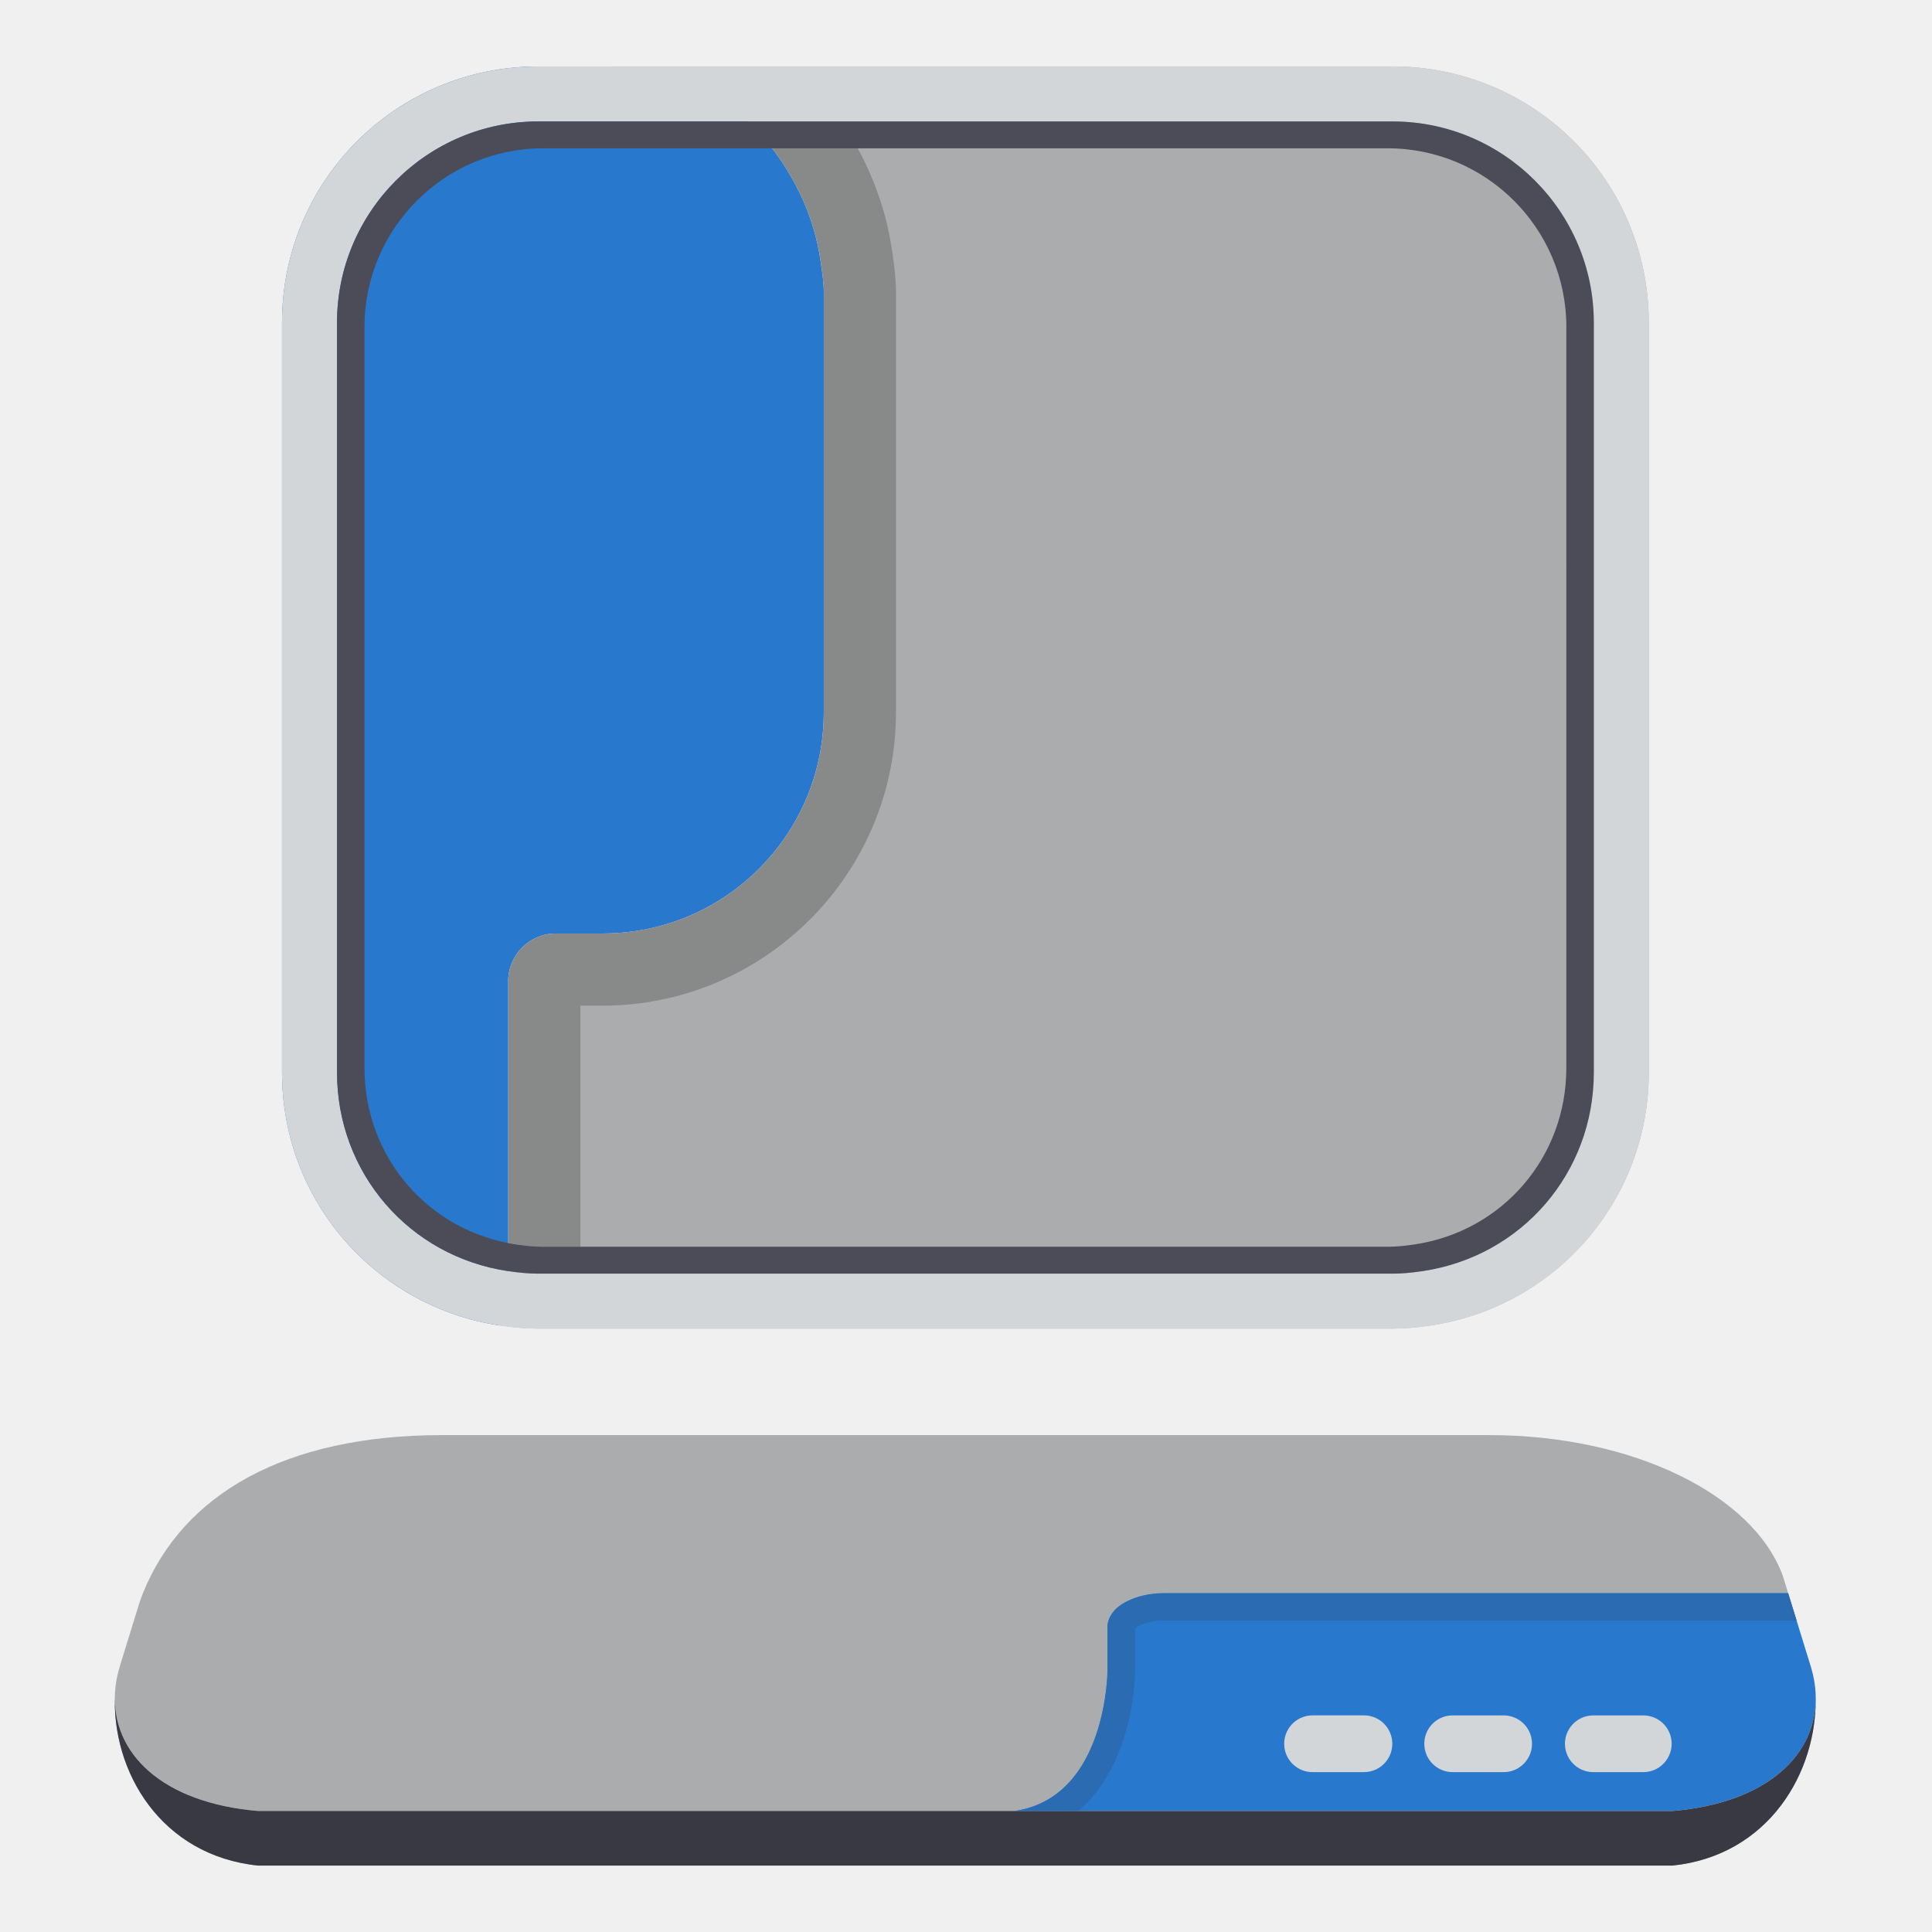
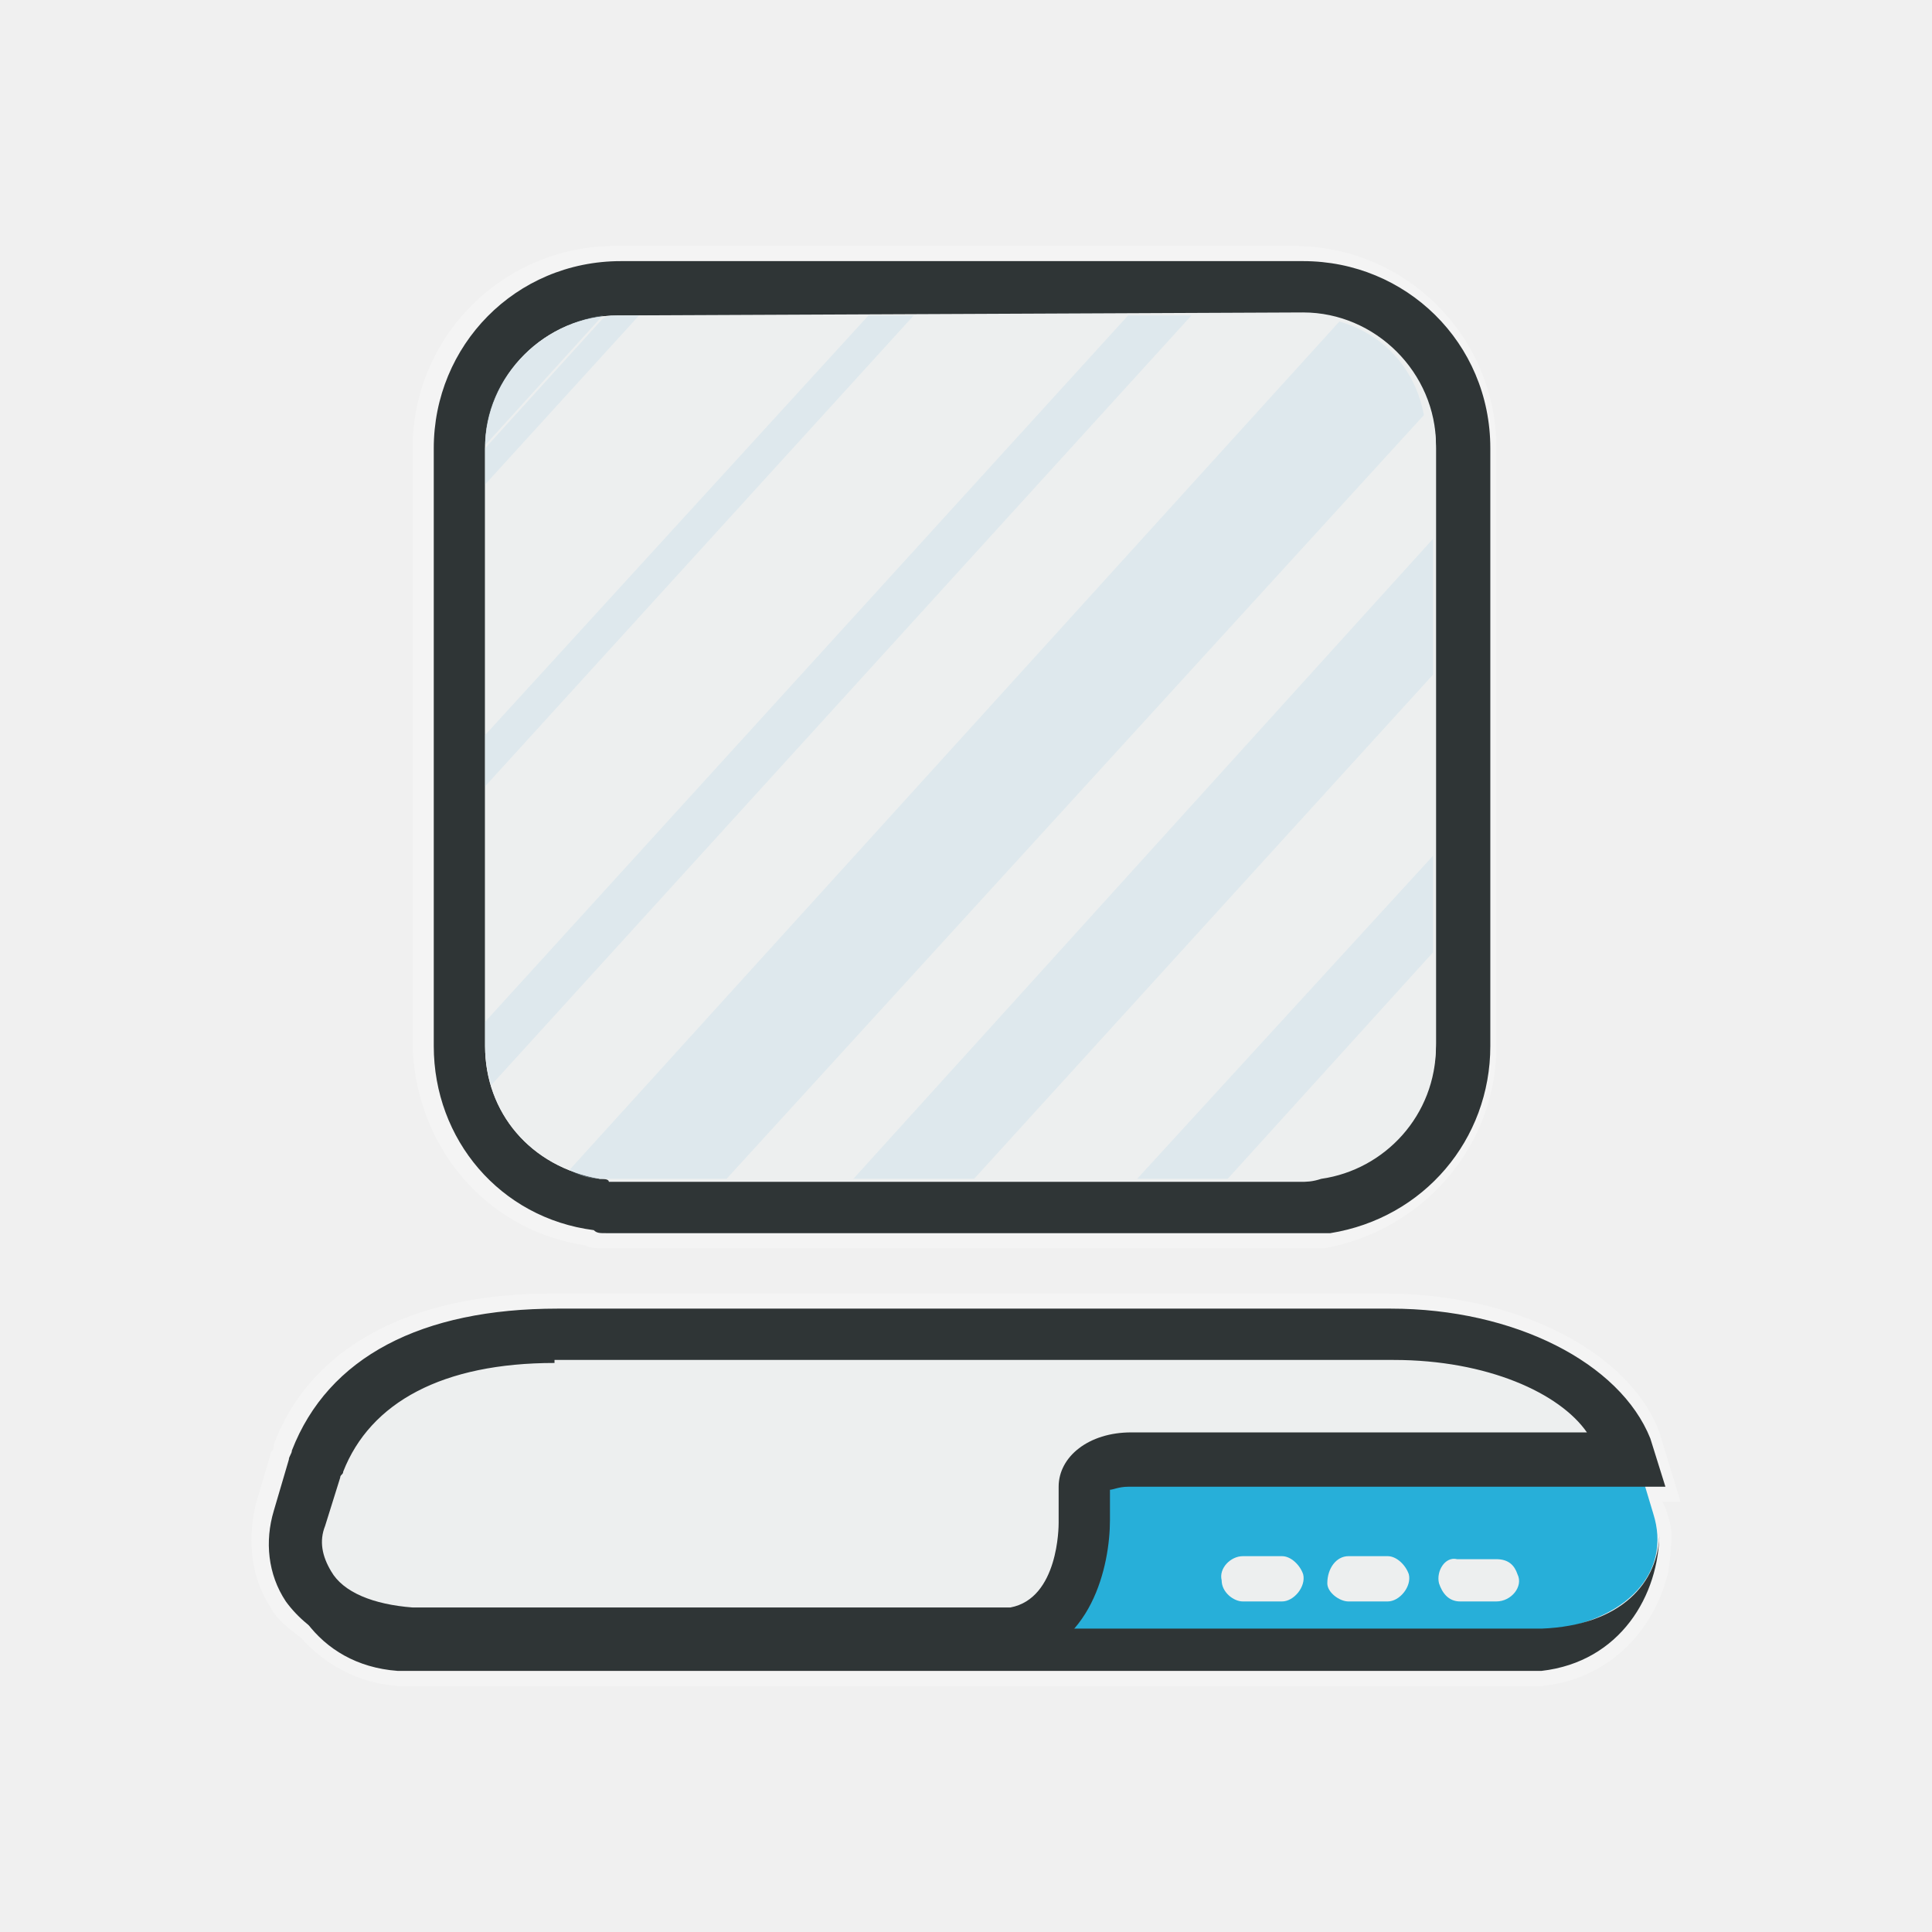
- <svg xmlns="http://www.w3.org/2000/svg" id="Layer_1" viewBox="0 0 64 64">
-   <defs>
-     <style>.cls-1{fill:#9ca4a4;}.cls-2{fill:#aaacad;}.cls-3{fill:#d3d6d9;}.cls-4{fill:#2a6bb2;}.cls-5{fill:#2878ce;}.cls-6{fill:#393944;}.cls-7{fill:#4b4c58;}.cls-8{isolation:isolate;opacity:.2;}</style>
+ <svg xmlns="http://www.w3.org/2000/svg" id="Layer_1" viewBox="0 0 64 64" version="1.1">
+   <defs id="defs1">
+     <style id="style1">.cls-1{fill:#9ca4a4;}.cls-2{fill:#aaacad;}.cls-3{fill:#d3d6d9;}.cls-4{fill:#2a6bb2;}.cls-5{fill:#2878ce;}.cls-6{fill:#393944;}.cls-7{fill:#4b4c58;}.cls-8{isolation:isolate;opacity:.2;}</style>
  </defs>
-   <path class="cls-5" d="M16.836,32.502c0-.872,.706-1.578,1.578-1.578h1.578c4.035-.015,7.297-3.29,7.297-7.325V9.672c0-.336-.054-.659-.099-.984-.219-1.58-.926-3.032-2.071-4.341-1.272-1.272-2.884-2.034-4.826-2.146h-2.463c-4.7,0-8.488,3.788-8.488,8.489v24.835c0,4.269,3.128,7.775,7.223,8.385,.186-.432,.272-.901,.272-1.375v-10.031Z" />
-   <path class="cls-2" d="M46.13,2.2H20.293c1.942,.113,3.554,.874,4.826,2.146,1.145,1.309,1.852,2.761,2.071,4.341,.045,.325,.099,.648,.099,.984v13.927c0,4.035-3.263,7.31-7.297,7.325h-1.578c-.871,0-1.578,.706-1.578,1.578v10.031c0,.475-.086,.944-.272,1.375,.414,.062,.834,.104,1.265,.104h28.3c.431,0,.852-.042,1.266-.104,4.095-.609,7.223-4.116,7.223-8.385V10.689c0-4.7-3.788-8.489-8.489-8.489Z" />
-   <path class="cls-3" d="M46.13,4.023c3.676,0,6.667,2.991,6.667,6.666v24.835c0,3.325-2.384,6.094-5.67,6.583-.384,.057-.701,.084-.997,.084H17.83c-.163,0-.323-.008-.482-.022-.173-.015-.345-.037-.515-.062-3.285-.489-5.669-3.257-5.669-6.583V10.689c0-3.676,2.99-6.666,6.666-6.666h28.3m0-1.822H17.83c-4.7,0-8.488,3.788-8.488,8.489v24.835c0,4.269,3.128,7.775,7.223,8.385,.207,.031,.415,.057,.626,.075,.211,.018,.424,.029,.639,.029h28.3c.431,0,.852-.042,1.265-.104,4.095-.609,7.223-4.116,7.223-8.385V10.689c0-4.7-3.789-8.489-8.489-8.489h0Z" />
-   <path class="cls-2" d="M59.234,52.773l-.176-.572c-.973-2.666-4.929-4.657-9.71-4.661H14.637c-5.186,.002-8.571,1.948-9.902,5.235-.05,.123-.091,.251-.135,.378l-.628,2.035-0,.001c-.729,2.363,.91,4.493,4.58,4.804h25.037c3.092-.431,3.098-4.652,3.098-4.652v-1.464c0-.608,.83-1.102,1.854-1.102h20.695l-.001-.002Z" />
-   <path class="cls-5" d="M59.993,55.231l-.026-.083-.732-2.372h-20.695c-.64,0-1.204,.193-1.537,.486-.2,.176-.317,.388-.317,.616v1.464s-.006,4.222-3.098,4.652h21.814c3.649-.309,5.288-2.416,4.591-4.762Z" />
-   <path class="cls-1" d="M55.402,59.993H8.552c-3.198-.27-4.852-1.922-4.743-3.905-.125,2.608,1.531,5.383,4.743,5.712H55.402c3.17-.325,4.821-3.079,4.743-5.662,.078,1.961-1.573,3.587-4.743,3.855Z" />
-   <path class="cls-6" d="M55.402,59.993H8.552c-3.198-.27-4.852-1.922-4.743-3.905-.125,2.608,1.531,5.383,4.743,5.712H55.402c3.17-.325,4.821-3.079,4.743-5.662,.078,1.961-1.573,3.587-4.743,3.855Z" />
-   <path class="cls-4" d="M37.597,55.342v-1.391c.096-.089,.419-.265,.943-.265h20.976l-.281-.911h-20.695c-.147,0-.288,.013-.424,.032-.043,.006-.083,.015-.125,.023-.093,.017-.182,.038-.268,.063-.042,.012-.084,.026-.124,.04-.082,.029-.159,.062-.233,.098-.032,.016-.066,.03-.097,.048-.099,.055-.19,.115-.266,.182v0c-.089,.078-.153,.165-.206,.255-.013,.022-.025,.045-.036,.068-.044,.094-.075,.191-.075,.292v1.464s0,.066-.006,.182c-.006,.11-.018,.268-.04,.456-.003,.024-.006,.049-.01,.075-.155,1.222-.751,3.62-3.042,3.939h2.134c1.432-1.234,1.873-3.383,1.874-4.651Z" />
-   <path class="cls-7" d="M46.13,4.023H17.83c-3.676,0-6.666,2.991-6.666,6.666v24.835c0,3.325,2.384,6.094,5.669,6.583,.17,.025,.342,.047,.515,.062,.159,.014,.319,.022,.482,.022h28.3c.296,0,.613-.027,.997-.084,3.285-.489,5.67-3.257,5.67-6.583V10.689c0-3.676-2.991-6.666-6.667-6.666Zm5.756,14.648v16.713c0,2.95-2.115,5.406-5.03,5.84-.346,.052-.627,.076-.886,.076H17.99c-.141,0-.28-.007-.418-.019-.157-.014-.311-.033-.468-.056-2.914-.434-5.029-2.89-5.029-5.84V10.829c0-3.262,2.654-5.916,5.915-5.916h27.981c3.262,0,5.916,2.654,5.916,5.916v7.842Z" />
-   <path class="cls-8" d="M27.191,8.688c.045,.325,.099,.648,.099,.984v13.927c0,4.035-3.263,7.31-7.297,7.325h-1.578c-.871,0-1.578,.706-1.578,1.578v8.67c.089,.017,.176,.039,.267,.052,.157,.023,.311,.043,.468,.056,.138,.012,.277,.019,.418,.019h1.237v-7.985h.765c5.346-.02,9.688-4.378,9.688-9.715V9.672c0-.458-.057-.861-.103-1.184l-.018-.127c-.167-1.205-.553-2.356-1.145-3.447h-2.836c.875,1.158,1.425,2.419,1.612,3.774Z" />
-   <path class="cls-3" d="M51.866,57.98l0,0c.1,.424,.479,.724,.915,.724h1.655c.629,0,1.08-.606,.901-1.208l-0-0c-.119-.398-.485-.671-.901-.671h-1.655c-.606,0-1.054,.565-.915,1.155Z" />
-   <path class="cls-3" d="M48.122,56.825h1.688c.436,0,.815,.3,.915,.724l0,0c.139,.59-.309,1.155-.915,1.155h-1.688c-.454,0-.843-.325-.925-.772l-0-0c-.105-.577,.338-1.108,.925-1.108Z" />
-   <path class="cls-3" d="M46.108,57.604l0,0c.099,.575-.343,1.1-.926,1.1h-1.702c-.479,0-.882-.361-.934-.837l-0-0c-.061-.556,.374-1.043,.934-1.043h1.702c.457,0,.848,.329,.926,.78Z" />
+   <g id="g13" transform="translate(5.331085,-31.85)">
+     <g class="st31" id="g140" style="opacity:0.3;enable-background:new" transform="translate(2.237829,125.7)">
+       <path class="st10" d="m 11.8,-52.6 c 0.2,0.1 0.4,0.1 0.6,0.1 h 23.9 v 0 c 3.3,-0.6 5.7,-3.4 5.7,-6.7 V -79 c 0,-3.7 -3,-6.7 -6.7,-6.7 H 12.8 c -3.7,0 -6.7,3 -6.7,6.7 v 19.8 c 0.1,3.3 2.4,6.1 5.7,6.6 z" id="path139" style="fill:#ffffff" />
+       <path class="st10" d="m 47.8,-43 v 0 c 0,-0.3 -0.1,-0.6 -0.2,-0.9 l -0.1,-0.2 h 0.6 l -0.7,-2.3 c -1,-2.7 -4.8,-4.6 -9.1,-4.6 H 10.7 c -4.7,0 -8,1.8 -9.2,5 v 0.1 0 c 0,0.1 -0.1,0.1 -0.1,0.2 L 0.9,-44 c -0.3,1.3 -0.1,2.5 0.5,3.4 0.2,0.4 0.6,0.7 1,1 0.8,0.9 1.9,1.5 3.2,1.6 h 37.9 v 0 c 2.1,-0.2 3.7,-1.7 4.2,-3.8 0,-0.1 0.1,-0.6 0.1,-1.2 0,0.1 0,0 0,0 z" id="path140" style="fill:#ffffff" />
+     </g>
+     <g id="g155" transform="translate(2.237829,125.7)">
+       <path class="st20" d="M 35.5,-84.3 H 12.9 c -2.9,0 -5.3,2.4 -5.3,5.3 v 19.8 c 0,2.7 1.9,4.9 4.6,5.2 0.2,0 0.3,0 0.4,0.1 0.1,0 0.3,0 0.3,0 h 22.6 c 0.3,0 0.5,0 0.8,-0.1 2.7,-0.4 4.6,-2.6 4.6,-5.2 V -79 c -0.1,-2.9 -2.5,-5.3 -5.4,-5.3 z" id="path141" style="fill:#edefef" />
+       <path class="st2" d="M 35.5,-53 H 12.9 c -0.2,0 -0.3,0 -0.4,0 -0.2,0 -0.3,0 -0.4,-0.1 -3.1,-0.4 -5.3,-3 -5.3,-6.1 V -79 c 0,-3.4 2.7,-6.2 6.2,-6.2 h 22.6 c 3.4,0 6.2,2.7 6.2,6.2 v 19.8 c 0,3.1 -2.2,5.7 -5.3,6.2 -0.4,0 -0.7,0 -1,0 z M 12.9,-83.4 c -2.4,0 -4.4,2 -4.4,4.4 v 19.8 c 0,2.2 1.5,4 3.8,4.4 0.1,0 0.3,0 0.3,0.1 0.1,0 0.2,0 0.3,0 h 22.6 c 0.2,0 0.4,0 0.7,-0.1 2.1,-0.3 3.8,-2.1 3.8,-4.4 V -79 c 0,-2.4 -2,-4.4 -4.4,-4.4 z" id="path142" style="fill:#2f3536" />
+       <path class="st20" d="m 12.9,-83.4 c -2.4,0 -4.4,2 -4.4,4.4 v 19.8 c 0,2.2 1.5,4 3.8,4.4 0.1,0 0.3,0 0.3,0 0.1,0 0.2,0 0.3,0 h 22.6 c 0.2,0 0.4,0 0.7,-0.1 2.1,-0.3 3.8,-2.1 3.8,-4.4 v -19.8 c 0,-2.4 -2,-4.4 -4.4,-4.4 z" id="path143" style="fill:#edefef" />
+       <g id="g148">
+         <path class="st21" d="m 47.2,-43.7 v 0 l -0.6,-2 H 29.8 c -0.5,0 -0.9,0.2 -1.2,0.4 -0.2,0.2 -0.3,0.3 -0.3,0.5 v 1.2 c 0,0 0,3.4 -2.5,3.8 h 17.6 c 3,-0.3 4.4,-2 3.8,-3.9 z" id="path144" style="fill:#27afd9" />
+         <path class="st2" d="M 43.5,-39.9 H 5.6 c -2.6,-0.3 -3.9,-1.5 -3.9,-3.2 -0.1,2.1 1.2,4.4 3.9,4.6 h 37.9 c 2.6,-0.3 3.9,-2.5 3.9,-4.6 0,1.7 -1.3,3.1 -3.9,3.2 z" id="path145" style="fill:#2f3536" />
+         <path class="st20" d="m 40.1,-41.4 v 0 c 0.1,0.3 0.3,0.6 0.7,0.6 H 42 c 0.5,0 0.9,-0.5 0.7,-0.9 v 0 C 42.6,-42 42.4,-42.2 42,-42.2 h -1.3 c -0.4,-0.1 -0.7,0.4 -0.6,0.8 z" id="path146" style="fill:#edefef" />
+         <path class="st20" d="m 37.1,-42.3 h 1.3 c 0.3,0 0.6,0.3 0.7,0.6 v 0 c 0.1,0.4 -0.3,0.9 -0.7,0.9 h -1.3 c -0.3,0 -0.7,-0.3 -0.7,-0.6 v 0 c 0,-0.5 0.3,-0.9 0.7,-0.9 z" id="path147" style="fill:#edefef" />
+         <path class="st20" d="m 35.6,-41.7 v 0 c 0.1,0.4 -0.3,0.9 -0.7,0.9 h -1.3 c -0.3,0 -0.7,-0.3 -0.7,-0.7 v 0 c -0.1,-0.4 0.3,-0.8 0.7,-0.8 h 1.3 c 0.3,0 0.6,0.3 0.7,0.6 z" id="path148" style="fill:#edefef" />
+       </g>
+       <g id="g150">
+         <path class="st20" d="m 46.3,-45.4 -0.2,-0.4 c -0.8,-2.1 -3.9,-3.7 -7.7,-3.7 H 10.8 c -4.1,0 -6.9,1.5 -7.9,4.2 0,0.1 -0.1,0.2 -0.1,0.3 l -0.5,1.6 v 0 c -0.6,1.9 0.7,3.6 3.7,3.9 h 19.9 c 2.5,-0.3 2.5,-3.7 2.5,-3.7 v -1.2 c 0,-0.5 0.7,-0.9 1.5,-0.9 z" id="path149" style="fill:#edefef" />
+         <path class="st2" d="M 26,-38.8 H 6 c -1.9,-0.2 -3.3,-0.9 -4.1,-2 -0.6,-0.9 -0.7,-2 -0.4,-3 L 2,-45.5 c 0,-0.1 0.1,-0.2 0.1,-0.3 1.2,-3.1 4.3,-4.7 8.8,-4.7 h 27.6 c 4.1,0 7.6,1.8 8.6,4.3 l 0.5,1.6 H 29.8 c -0.3,0 -0.5,0.1 -0.6,0.1 v 1 c 0,1.5 -0.6,4.3 -3.2,4.7 z m -15.2,-9.9 c -3.7,0 -6.1,1.3 -7,3.6 0,0.1 -0.1,0.1 -0.1,0.2 l -0.5,1.6 c -0.2,0.5 -0.1,1 0.2,1.5 0.4,0.7 1.4,1.1 2.7,1.2 h 19.8 c 1.6,-0.3 1.6,-2.7 1.6,-2.8 v -1.2 c 0,-1 1,-1.8 2.4,-1.8 H 45 c -0.9,-1.3 -3.3,-2.4 -6.4,-2.4 H 10.8 Z" id="path150" style="fill:#2f3536" />
+       </g>
+       <g class="st32" id="g154" style="opacity:0.3">
+         <path class="st33" d="m 8.5,-79.1 3.9,-4.3 c -2.1,0.3 -3.9,2.1 -3.9,4.3 z" id="path151" style="fill:#bbd8e8" />
+         <path class="st33" d="m 36.8,-83.2 -25.5,28.1 c 0.3,0.2 0.7,0.3 1,0.3 0.1,0 0.3,0 0.3,0 0.1,0 0.2,0 0.3,0 h 3.6 l 23.1,-25.3 c -0.3,-1.6 -1.4,-2.7 -2.8,-3.1 z" id="path152" style="fill:#bbd8e8" />
+         <polygon class="st33" points="39.9,-76 20.7,-54.8 24.7,-54.8 39.9,-71.5 " id="polygon152" style="fill:#bbd8e8" />
+         <polygon class="st33" points="39.9,-65.5 30.1,-54.8 33.1,-54.8 39.9,-62.3 " id="polygon153" style="fill:#bbd8e8" />
+         <path class="st33" d="M 29.8,-83.4 8.5,-60 v 0.8 c 0,0.4 0.1,0.9 0.2,1.3 l 23.2,-25.5 z" id="path153" style="fill:#bbd8e8" />
+         <polygon class="st33" points="21.2,-83.4 8.5,-69.5 8.5,-67.8 22.7,-83.4 " id="polygon154" style="fill:#bbd8e8" />
+         <path class="st33" d="m 12.9,-83.4 c -0.2,0 -0.3,0 -0.5,0.1 L 8.5,-79 v 0.1 1.1 l 5.1,-5.6 z" id="path154" style="fill:#bbd8e8" />
+       </g>
+     </g>
+   </g>
</svg>
